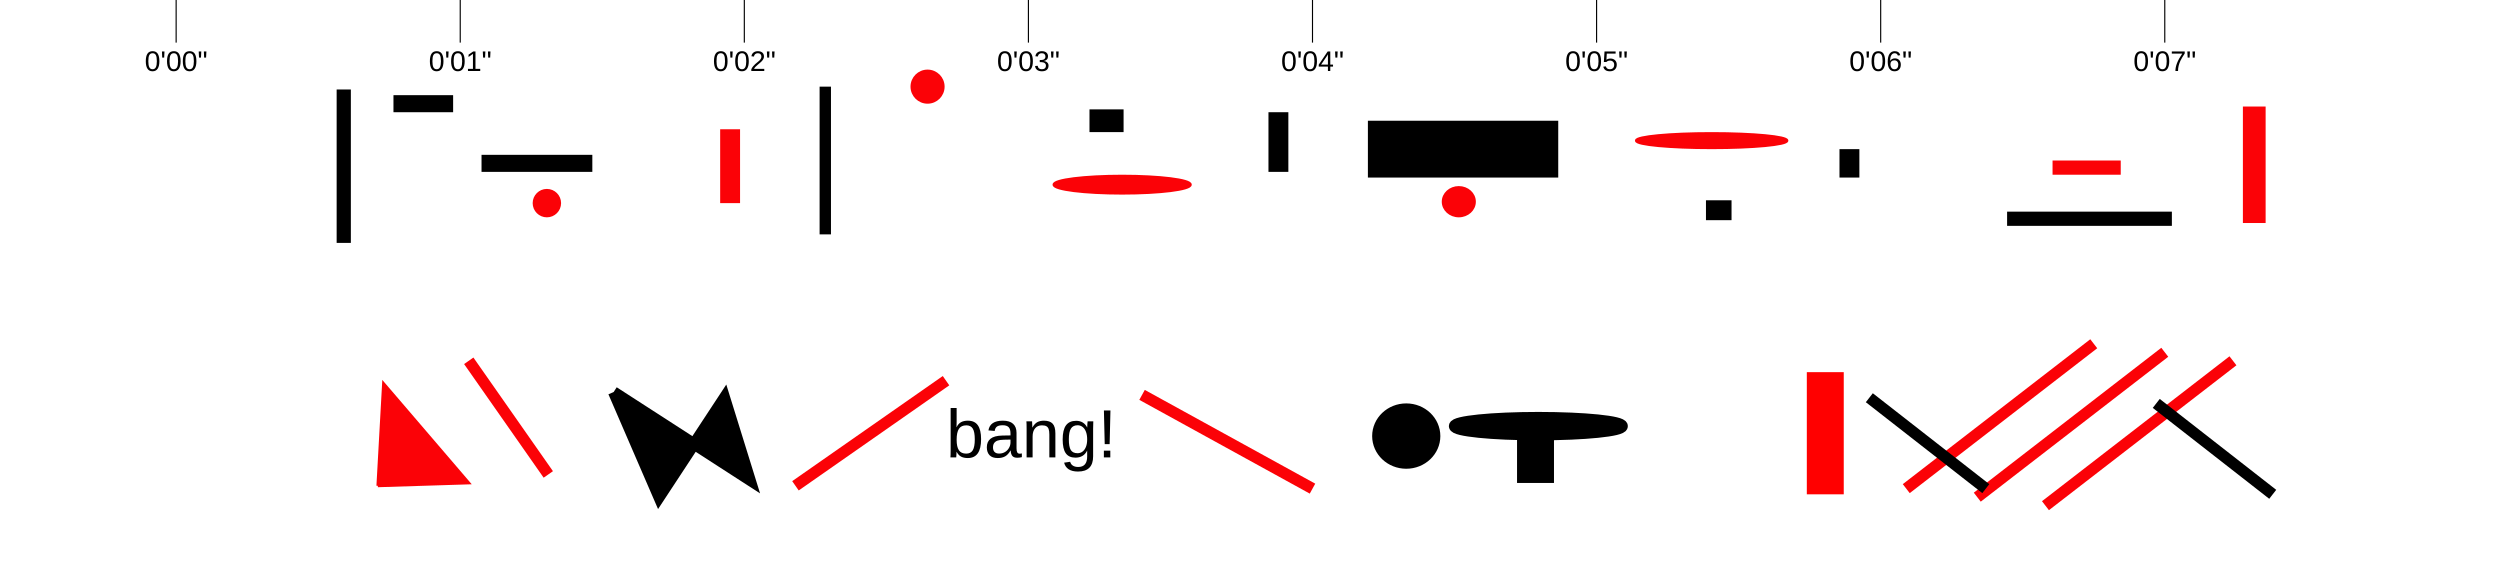
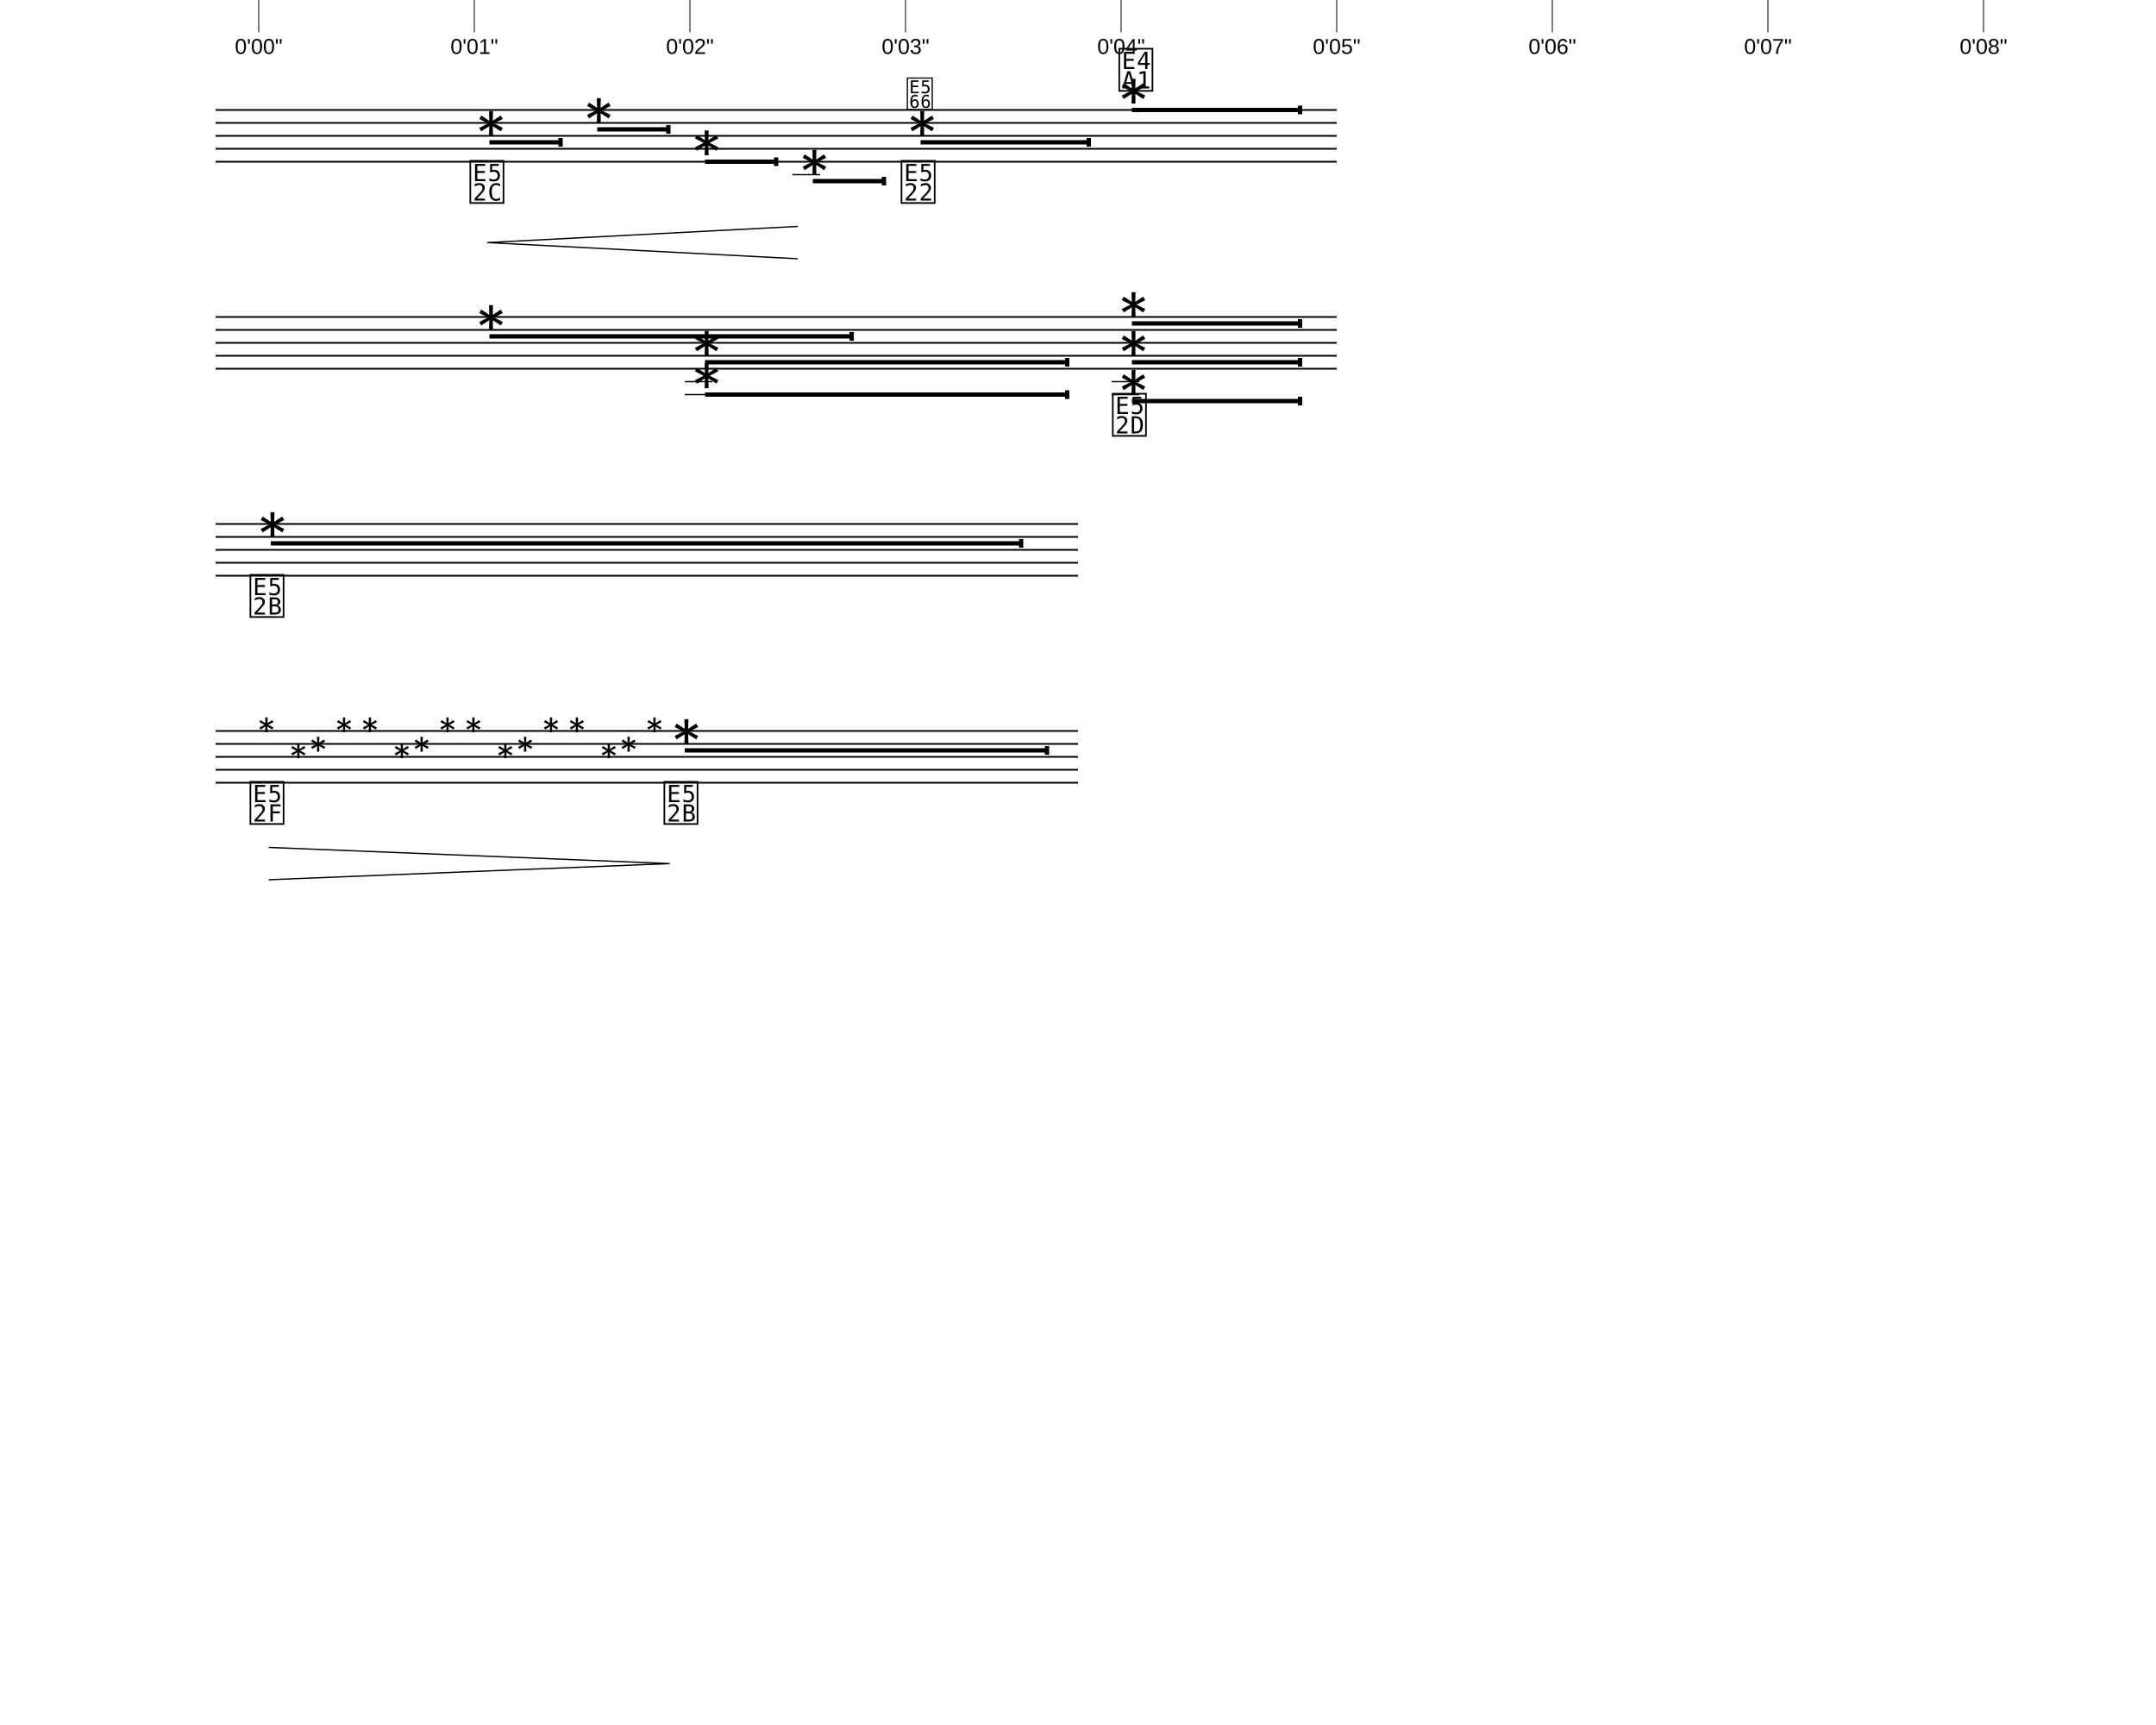
- <svg xmlns="http://www.w3.org/2000/svg" width="880px" height="200px" viewBox="0 0 880 200" style="background:rgb(253.98,253.98,239.7)" version="1.1">
+ <svg xmlns="http://www.w3.org/2000/svg" width="1000px" height="800px" viewBox="0 0 1000 800" style="background:rgb(253.98,253.98,239.7)" version="1.1">
  <g id="1" transform="matrix(1,0,0,1,0,0)">
-     <text x="62" y="25" text-anchor="middle" font-family="Arial" font-style="normal" font-weight="normal" font-size="10" fill="rgb(0,0,0)" fill-opacity="1" transform="matrix(1,0,0,1,0,0)">0'00"</text>
-     <text x="162" y="25" text-anchor="middle" font-family="Arial" font-style="normal" font-weight="normal" font-size="10" fill="rgb(0,0,0)" fill-opacity="1" transform="matrix(1,0,0,1,0,0)">0'01"</text>
-     <text x="262" y="25" text-anchor="middle" font-family="Arial" font-style="normal" font-weight="normal" font-size="10" fill="rgb(0,0,0)" fill-opacity="1" transform="matrix(1,0,0,1,0,0)">0'02"</text>
-     <text x="362" y="25" text-anchor="middle" font-family="Arial" font-style="normal" font-weight="normal" font-size="10" fill="rgb(0,0,0)" fill-opacity="1" transform="matrix(1,0,0,1,0,0)">0'03"</text>
-     <text x="462" y="25" text-anchor="middle" font-family="Arial" font-style="normal" font-weight="normal" font-size="10" fill="rgb(0,0,0)" fill-opacity="1" transform="matrix(1,0,0,1,0,0)">0'04"</text>
-     <text x="562" y="25" text-anchor="middle" font-family="Arial" font-style="normal" font-weight="normal" font-size="10" fill="rgb(0,0,0)" fill-opacity="1" transform="matrix(1,0,0,1,0,0)">0'05"</text>
-     <text x="662" y="25" text-anchor="middle" font-family="Arial" font-style="normal" font-weight="normal" font-size="10" fill="rgb(0,0,0)" fill-opacity="1" transform="matrix(1,0,0,1,0,0)">0'06"</text>
-     <text x="762" y="25" text-anchor="middle" font-family="Arial" font-style="normal" font-weight="normal" font-size="10" fill="rgb(0,0,0)" fill-opacity="1" transform="matrix(1,0,0,1,0,0)">0'07"</text>
-     <path d="M62 0 V15 M162 0 V15 M262 0 V15 M362 0 V15 M462 0 V15 M562 0 V15 M662 0 V15 M762 0 V15 " stroke="rgb(0,0,0)" stroke-width="0.4" fill="none" transform="matrix(1,0,0,1,0,0)" />
-     <rect x="79" y="32" width="4" height="53" stroke="rgb(0,0,0)" stroke-width="1" stroke-opacity="1" fill="rgb(0,0,0)" fill-opacity="1" transform="matrix(1,0,0,1,40,0)" />
-     <rect x="99" y="34" width="20" height="5" stroke="rgb(0,0,0)" stroke-width="1" stroke-opacity="1" fill="rgb(0,0,0)" fill-opacity="1" transform="matrix(1,0,0,1,40,0)" />
-     <rect x="130" y="55" width="38" height="5" stroke="rgb(0,0,0)" stroke-width="1" stroke-opacity="1" fill="rgb(0,0,0)" fill-opacity="1" transform="matrix(1,0,0,1,40,0)" />
-     <rect x="249" y="31" width="3" height="51" stroke="rgb(0,0,0)" stroke-width="1" stroke-opacity="1" fill="rgb(0,0,0)" fill-opacity="1" transform="matrix(1,0,0,1,40,0)" />
-     <rect x="344" y="39" width="11" height="7" stroke="rgb(0,0,0)" stroke-width="1" stroke-opacity="1" fill="rgb(0,0,0)" fill-opacity="1" transform="matrix(1,0,0,1,40,0)" />
-     <rect x="407" y="40" width="6" height="20" stroke="rgb(0,0,0)" stroke-width="1" stroke-opacity="1" fill="rgb(0,0,0)" fill-opacity="1" transform="matrix(1,0,0,1,40,0)" />
-     <rect x="442" y="43" width="66" height="19" stroke="rgb(0,0,0)" stroke-width="1" stroke-opacity="1" fill="rgb(0,0,0)" fill-opacity="1" transform="matrix(1,0,0,1,40,0)" />
-     <rect x="561" y="71" width="8" height="6" stroke="rgb(0,0,0)" stroke-width="1" stroke-opacity="1" fill="rgb(0,0,0)" fill-opacity="1" transform="matrix(1,0,0,1,40,0)" />
-     <rect x="608" y="53" width="6" height="9" stroke="rgb(0,0,0)" stroke-width="1" stroke-opacity="1" fill="rgb(0,0,0)" fill-opacity="1" transform="matrix(1,0,0,1,40,0)" />
-     <rect x="667" y="75" width="57" height="4" stroke="rgb(0,0,0)" stroke-width="1" stroke-opacity="1" fill="rgb(0,0,0)" fill-opacity="1" transform="matrix(1,0,0,1,40,0)" />
-     <ellipse cx="152.5" cy="71.5" rx="4.5" ry="4.5" stroke="rgb(251,2,7)" stroke-width="1" stroke-opacity="1" fill="rgb(251,2,7)" fill-opacity="1" transform="matrix(1,0,0,1,40,0)" />
-     <ellipse cx="286.5" cy="30.5" rx="5.5" ry="5.5" stroke="rgb(251,2,7)" stroke-width="1" stroke-opacity="1" fill="rgb(251,2,7)" fill-opacity="1" transform="matrix(1,0,0,1,40,0)" />
-     <ellipse cx="355" cy="65" rx="24" ry="3" stroke="rgb(251,2,7)" stroke-width="1" stroke-opacity="1" fill="rgb(251,2,7)" fill-opacity="1" transform="matrix(1,0,0,1,40,0)" />
-     <ellipse cx="473.5" cy="71" rx="5.5" ry="5" stroke="rgb(251,2,7)" stroke-width="1" stroke-opacity="1" fill="rgb(251,2,7)" fill-opacity="1" transform="matrix(1,0,0,1,40,0)" />
-     <ellipse cx="562.5" cy="49.5" rx="26.5" ry="2.5" stroke="rgb(251,2,7)" stroke-width="1" stroke-opacity="1" fill="rgb(251,2,7)" fill-opacity="1" transform="matrix(1,0,0,1,40,0)" />
-     <rect x="750" y="38" width="7" height="40" stroke="rgb(251,2,7)" stroke-width="1" stroke-opacity="1" fill="rgb(251,2,7)" fill-opacity="1" transform="matrix(1,0,0,1,40,0)" />
-     <rect x="683" y="57" width="23" height="4" stroke="rgb(251,2,7)" stroke-width="1" stroke-opacity="1" fill="rgb(251,2,7)" fill-opacity="1" transform="matrix(1,0,0,1,40,0)" />
-     <rect x="214" y="46" width="6" height="25" stroke="rgb(251,2,7)" stroke-width="1" stroke-opacity="1" fill="rgb(251,2,7)" fill-opacity="1" transform="matrix(1,0,0,1,40,0)" />
-     <path d="M93,171L95,135,125,170,93,171" stroke="rgb(251,2,7)" stroke-width="1" stroke-opacity="1" fill="rgb(251,2,7)" fill-opacity="1" transform="matrix(1,0,0,1,40,0)" />
-     <path d="M125,127 L153,167" stroke="rgb(251,2,7)" stroke-width="4" stroke-opacity="1" fill="none" fill-opacity="1" transform="matrix(1,0,0,1,40,0)" />
-     <path d="M240,171 L293,134" stroke="rgb(251,2,7)" stroke-width="4" stroke-opacity="1" fill="none" fill-opacity="1" transform="matrix(1,0,0,1,40,0)" />
-     <path d="M362,139 L422,172" stroke="rgb(251,2,7)" stroke-width="4" stroke-opacity="1" fill="none" fill-opacity="1" transform="matrix(1,0,0,1,40,0)" />
-     <path d="M565,171 L631,120" stroke="rgb(251,2,7)" stroke-width="4" stroke-opacity="1" fill="none" fill-opacity="1" transform="matrix(1,0,0,1,131,4)" />
-     <path d="M565,171 L631,120" stroke="rgb(251,2,7)" stroke-width="4" stroke-opacity="1" fill="none" fill-opacity="1" transform="matrix(1,0,0,1,155,7)" />
-     <path d="M565,171 L631,120" stroke="rgb(251,2,7)" stroke-width="4" stroke-opacity="1" fill="none" fill-opacity="1" transform="matrix(1,0,0,1,106,1)" />
-     <path d="M176,138L192,175,215,140,224,169,176,138" stroke="rgb(0,0,0)" stroke-width="4" stroke-opacity="1" fill="rgb(0,0,0)" fill-opacity="1" transform="matrix(1,0,0,1,40,0)" />
-     <text x="464" y="157" font-family="Arial" font-size="24" font-style="normal" font-weight="normal" text-decoration="none" fill="rgb(0,0,0)" fill-opacity="1" transform="matrix(1,0,0,1,-131,4)">bang!</text>
-     <ellipse cx="455" cy="153.5" rx="10" ry="9.5" stroke="rgb(0,0,0)" stroke-width="4" stroke-opacity="1" fill="rgb(0,0,0)" fill-opacity="1" transform="matrix(1,0,0,1,40,0)" />
-     <ellipse cx="501.5" cy="150" rx="29.5" ry="3" stroke="rgb(0,0,0)" stroke-width="4" stroke-opacity="1" fill="rgb(0,0,0)" fill-opacity="1" transform="matrix(1,0,0,1,40,0)" />
-     <rect x="499" y="155" width="9" height="18" stroke="rgb(0,0,0)" stroke-width="4" stroke-opacity="1" fill="rgb(0,0,0)" fill-opacity="1" transform="matrix(1,0,0,1,37,-5)" />
-     <path d="M547,138 L588,170" stroke="rgb(0,0,0)" stroke-width="4" stroke-opacity="1" fill="none" fill-opacity="1" transform="matrix(1,0,0,1,212,4)" />
-     <path d="M547,138 L588,170" stroke="rgb(0,0,0)" stroke-width="4" stroke-opacity="1" fill="none" fill-opacity="1" transform="matrix(1,0,0,1,111,2)" />
-     <rect x="598" y="133" width="9" height="39" stroke="rgb(255,0,0)" stroke-width="4" stroke-opacity="1" fill="rgb(255,0,0)" fill-opacity="1" transform="matrix(1,0,0,1,40,0)" />
+     <text x="0" y="0" font-family="Bravura" font-style="normal" font-weight="normal" font-size="24" fill="rgb(0,0,0)" fill-opacity="1" transform="matrix(1,0,0,1,220,66)"></text>
+     <text x="0" y="0" font-family="Bravura" font-style="normal" font-weight="normal" font-size="24" fill="rgb(0,0,0)" fill-opacity="1" transform="matrix(1,0,0,1,217,93)"></text>
+     <text x="0" y="0" font-family="Bravura" font-style="normal" font-weight="normal" font-size="24" fill="rgb(0,0,0)" fill-opacity="1" transform="matrix(1,0,0,1,270,60)"></text>
+     <text x="0" y="0" font-family="Bravura" font-style="normal" font-weight="normal" font-size="24" fill="rgb(0,0,0)" fill-opacity="1" transform="matrix(1,0,0,1,320,75)"></text>
+     <path d="M367.6,81 L380.4,81" stroke="rgb(0,0,0)" stroke-width="0.6" fill="rgb(0,0,0)" transform="matrix(1,0,0,1,0,0)" />
+     <text x="0" y="0" font-family="Bravura" font-style="normal" font-weight="normal" font-size="24" fill="rgb(0,0,0)" fill-opacity="1" transform="matrix(1,0,0,1,370,84)"></text>
+     <path d="M0,0 L144,7.5 L0,15" stroke="rgb(0,0,0)" stroke-width="0.6" fill="none" transform="matrix(-1,0,0,1,370,105)" />
+     <text x="0" y="0" font-family="Bravura" font-style="normal" font-weight="normal" font-size="24" fill="rgb(0,0,0)" fill-opacity="1" transform="matrix(1,0,0,1,420,66)"></text>
+     <text x="0" y="0" font-family="Bravura" font-style="normal" font-weight="normal" font-size="24" fill="rgb(0,0,0)" fill-opacity="1" transform="matrix(1,0,0,1,417,93)"></text>
+     <text x="0" y="0" font-family="Bravura" font-style="normal" font-weight="normal" font-size="18" fill="rgb(0,0,0)" fill-opacity="1" transform="matrix(1,0,0,1,420,50)"></text>
+     <text x="0" y="0" font-family="Bravura" font-style="normal" font-weight="normal" font-size="24" fill="rgb(0,0,0)" fill-opacity="1" transform="matrix(1,0,0,1,518,51)"></text>
+     <text x="0" y="0" font-family="Bravura" font-style="normal" font-weight="normal" font-size="24" fill="rgb(0,0,0)" fill-opacity="1" transform="matrix(1,0,0,1,518,41)"></text>
+     <text x="0" y="0" font-family="Bravura" font-style="normal" font-weight="normal" font-size="24" fill="rgb(0,0,0)" fill-opacity="1" transform="matrix(1,0,0,1,220,156)"></text>
+     <path d="M317.6,177 L330.4,177" stroke="rgb(0,0,0)" stroke-width="0.6" fill="rgb(0,0,0)" transform="matrix(1,0,0,1,0,0)" />
+     <path d="M317.6,183 L330.4,183" stroke="rgb(0,0,0)" stroke-width="0.6" fill="rgb(0,0,0)" transform="matrix(1,0,0,1,0,0)" />
+     <text x="0" y="0" font-family="Bravura" font-style="normal" font-weight="normal" font-size="24" fill="rgb(0,0,0)" fill-opacity="1" transform="matrix(1,0,0,1,320,183)"></text>
+     <text x="0" y="0" font-family="Bravura" font-style="normal" font-weight="normal" font-size="24" fill="rgb(0,0,0)" fill-opacity="1" transform="matrix(1,0,0,1,320,168)"></text>
+     <path d="M515.6,177 L528.4,177" stroke="rgb(0,0,0)" stroke-width="0.6" fill="rgb(0,0,0)" transform="matrix(1,0,0,1,0,0)" />
+     <path d="M515.6,183 L528.4,183" stroke="rgb(0,0,0)" stroke-width="0.6" fill="rgb(0,0,0)" transform="matrix(1,0,0,1,0,0)" />
+     <text x="0" y="0" font-family="Bravura" font-style="normal" font-weight="normal" font-size="24" fill="rgb(0,0,0)" fill-opacity="1" transform="matrix(1,0,0,1,518,186)"></text>
+     <text x="0" y="0" font-family="Bravura" font-style="normal" font-weight="normal" font-size="24" fill="rgb(0,0,0)" fill-opacity="1" transform="matrix(1,0,0,1,515,201)"></text>
+     <text x="0" y="0" font-family="Bravura" font-style="normal" font-weight="normal" font-size="24" fill="rgb(0,0,0)" fill-opacity="1" transform="matrix(1,0,0,1,518,168)"></text>
+     <text x="0" y="0" font-family="Bravura" font-style="normal" font-weight="normal" font-size="24" fill="rgb(0,0,0)" fill-opacity="1" transform="matrix(1,0,0,1,518,150)"></text>
+     <text x="0" y="0" font-family="Bravura" font-style="normal" font-weight="normal" font-size="24" fill="rgb(0,0,0)" fill-opacity="1" transform="matrix(1,0,0,1,118.6207,252)"></text>
+     <text x="0" y="0" font-family="Bravura" font-style="normal" font-weight="normal" font-size="24" fill="rgb(0,0,0)" fill-opacity="1" transform="matrix(1,0,0,1,115,285)"></text>
+     <text x="0" y="0" font-family="Bravura" font-style="normal" font-weight="normal" font-size="14.4" fill="rgb(0,0,0)" fill-opacity="1" transform="matrix(1,0,0,1,118.9207,341.4)"></text>
+     <text x="0" y="0" font-family="Bravura" font-style="normal" font-weight="normal" font-size="24" fill="rgb(0,0,0)" fill-opacity="1" transform="matrix(1,0,0,1,115,381)"></text>
+     <text x="0" y="0" font-family="Bravura" font-style="normal" font-weight="normal" font-size="14.4" fill="rgb(0,0,0)" fill-opacity="1" transform="matrix(1,0,0,1,133.7207,353.4)"></text>
+     <text x="0" y="0" font-family="Bravura" font-style="normal" font-weight="normal" font-size="14.4" fill="rgb(0,0,0)" fill-opacity="1" transform="matrix(1,0,0,1,142.9207,350.4)"></text>
+     <text x="0" y="0" font-family="Bravura" font-style="normal" font-weight="normal" font-size="14.4" fill="rgb(0,0,0)" fill-opacity="1" transform="matrix(1,0,0,1,154.9207,341.4)"></text>
+     <text x="0" y="0" font-family="Bravura" font-style="normal" font-weight="normal" font-size="14.4" fill="rgb(0,0,0)" fill-opacity="1" transform="matrix(1,0,0,1,166.9207,341.4)"></text>
+     <text x="0" y="0" font-family="Bravura" font-style="normal" font-weight="normal" font-size="14.4" fill="rgb(0,0,0)" fill-opacity="1" transform="matrix(1,0,0,1,181.7207,353.4)"></text>
+     <text x="0" y="0" font-family="Bravura" font-style="normal" font-weight="normal" font-size="14.4" fill="rgb(0,0,0)" fill-opacity="1" transform="matrix(1,0,0,1,190.9207,350.4)"></text>
+     <text x="0" y="0" font-family="Bravura" font-style="normal" font-weight="normal" font-size="14.4" fill="rgb(0,0,0)" fill-opacity="1" transform="matrix(1,0,0,1,202.9207,341.4)"></text>
+     <text x="0" y="0" font-family="Bravura" font-style="normal" font-weight="normal" font-size="14.4" fill="rgb(0,0,0)" fill-opacity="1" transform="matrix(1,0,0,1,214.9207,341.4)"></text>
+     <text x="0" y="0" font-family="Bravura" font-style="normal" font-weight="normal" font-size="14.4" fill="rgb(0,0,0)" fill-opacity="1" transform="matrix(1,0,0,1,229.7207,353.4)"></text>
+     <text x="0" y="0" font-family="Bravura" font-style="normal" font-weight="normal" font-size="14.4" fill="rgb(0,0,0)" fill-opacity="1" transform="matrix(1,0,0,1,238.9207,350.4)"></text>
+     <text x="0" y="0" font-family="Bravura" font-style="normal" font-weight="normal" font-size="14.4" fill="rgb(0,0,0)" fill-opacity="1" transform="matrix(1,0,0,1,250.9207,341.4)"></text>
+     <text x="0" y="0" font-family="Bravura" font-style="normal" font-weight="normal" font-size="14.4" fill="rgb(0,0,0)" fill-opacity="1" transform="matrix(1,0,0,1,262.9207,341.4)"></text>
+     <text x="0" y="0" font-family="Bravura" font-style="normal" font-weight="normal" font-size="14.4" fill="rgb(0,0,0)" fill-opacity="1" transform="matrix(1,0,0,1,277.7207,353.4)"></text>
+     <text x="0" y="0" font-family="Bravura" font-style="normal" font-weight="normal" font-size="14.4" fill="rgb(0,0,0)" fill-opacity="1" transform="matrix(1,0,0,1,286.9207,350.4)"></text>
+     <text x="0" y="0" font-family="Bravura" font-style="normal" font-weight="normal" font-size="14.4" fill="rgb(0,0,0)" fill-opacity="1" transform="matrix(1,0,0,1,298.9207,341.4)"></text>
+     <text x="0" y="0" font-family="Bravura" font-style="normal" font-weight="normal" font-size="24" fill="rgb(0,0,0)" fill-opacity="1" transform="matrix(1,0,0,1,310.6207,348)"></text>
+     <text x="0" y="0" font-family="Bravura" font-style="normal" font-weight="normal" font-size="24" fill="rgb(0,0,0)" fill-opacity="1" transform="matrix(1,0,0,1,307,381)"></text>
+     <path d="M0,0 L186,7.5 L0,15" stroke="rgb(0,0,0)" stroke-width="0.6" fill="none" transform="matrix(1,0,0,1,124.6207,393)" />
+     <path d="M100,75H220.0M100,69H220.0M100,63H220.0M100,57H220.0M100,51H220.0M100,171H220.0M100,165H220.0M100,159H220.0M100,153H220.0M100,147H220.0M220,75H620.0M220,69H620.0M220,63H620.0M220,57H620.0M220,51H620.0M220,171H620.0M220,165H620.0M220,159H620.0M220,153H620.0M220,147H620.0M100,267H500.0M100,261H500.0M100,255H500.0M100,249H500.0M100,243H500.0M100,363H500.0M100,357H500.0M100,351H500.0M100,345H500.0M100,339H500.0" stroke="rgb(0,0,0)" stroke-width="0.8" fill="rgb(0,0,0)" transform="matrix(1,0,0,1,0,0)" />
+     <text x="120" y="25" text-anchor="middle" font-family="Arial" font-style="normal" font-weight="normal" font-size="10" fill="rgb(0,0,0)" fill-opacity="1" transform="matrix(1,0,0,1,0,0)">0'00"</text>
+     <text x="220" y="25" text-anchor="middle" font-family="Arial" font-style="normal" font-weight="normal" font-size="10" fill="rgb(0,0,0)" fill-opacity="1" transform="matrix(1,0,0,1,0,0)">0'01"</text>
+     <text x="320" y="25" text-anchor="middle" font-family="Arial" font-style="normal" font-weight="normal" font-size="10" fill="rgb(0,0,0)" fill-opacity="1" transform="matrix(1,0,0,1,0,0)">0'02"</text>
+     <text x="420" y="25" text-anchor="middle" font-family="Arial" font-style="normal" font-weight="normal" font-size="10" fill="rgb(0,0,0)" fill-opacity="1" transform="matrix(1,0,0,1,0,0)">0'03"</text>
+     <text x="520" y="25" text-anchor="middle" font-family="Arial" font-style="normal" font-weight="normal" font-size="10" fill="rgb(0,0,0)" fill-opacity="1" transform="matrix(1,0,0,1,0,0)">0'04"</text>
+     <text x="620" y="25" text-anchor="middle" font-family="Arial" font-style="normal" font-weight="normal" font-size="10" fill="rgb(0,0,0)" fill-opacity="1" transform="matrix(1,0,0,1,0,0)">0'05"</text>
+     <text x="720" y="25" text-anchor="middle" font-family="Arial" font-style="normal" font-weight="normal" font-size="10" fill="rgb(0,0,0)" fill-opacity="1" transform="matrix(1,0,0,1,0,0)">0'06"</text>
+     <text x="820" y="25" text-anchor="middle" font-family="Arial" font-style="normal" font-weight="normal" font-size="10" fill="rgb(0,0,0)" fill-opacity="1" transform="matrix(1,0,0,1,0,0)">0'07"</text>
+     <text x="920" y="25" text-anchor="middle" font-family="Arial" font-style="normal" font-weight="normal" font-size="10" fill="rgb(0,0,0)" fill-opacity="1" transform="matrix(1,0,0,1,0,0)">0'08"</text>
+     <path d="M120 0 V15 M220 0 V15 M320 0 V15 M420 0 V15 M520 0 V15 M620 0 V15 M720 0 V15 M820 0 V15 M920 0 V15 " stroke="rgb(0,0,0)" stroke-width="0.4" fill="none" transform="matrix(1,0,0,1,0,0)" />
+     <path id="sustain_0" d="M5,3 L38,3M38,1L38,5" stroke="rgb(0,0,0)" stroke-width="2" stroke-opacity="1" fill="null" fill-opacity="null" transform="matrix(1,0,0,1,222,63)" />
+     <path id="sustain_0" d="M5,3 L38,3M38,1L38,5" stroke="rgb(0,0,0)" stroke-width="2" stroke-opacity="1" fill="null" fill-opacity="null" transform="matrix(1,0,0,1,272,57)" />
+     <path id="sustain_0" d="M5,3 L38,3M38,1L38,5" stroke="rgb(0,0,0)" stroke-width="2" stroke-opacity="1" fill="null" fill-opacity="null" transform="matrix(1,0,0,1,322,72)" />
+     <path id="sustain_0" d="M5,3 L38,3M38,1L38,5" stroke="rgb(0,0,0)" stroke-width="2" stroke-opacity="1" fill="null" fill-opacity="null" transform="matrix(1,0,0,1,372,81)" />
+     <path id="sustain_0" d="M5,3 L83,3M83,1L83,5" stroke="rgb(0,0,0)" stroke-width="2" stroke-opacity="1" fill="null" fill-opacity="null" transform="matrix(1,0,0,1,422,63)" />
+     <path id="sustain_0" d="M5,3 L83,3M83,1L83,5" stroke="rgb(0,0,0)" stroke-width="2" stroke-opacity="1" fill="null" fill-opacity="null" transform="matrix(1,0,0,1,520,48)" />
+     <path id="sustain_0" d="M5,3 L173,3M173,1L173,5" stroke="rgb(0,0,0)" stroke-width="2" stroke-opacity="1" fill="null" fill-opacity="null" transform="matrix(1,0,0,1,222,153)" />
+     <path id="sustain_0" d="M5,3 L173,3M173,1L173,5" stroke="rgb(0,0,0)" stroke-width="2" stroke-opacity="1" fill="null" fill-opacity="null" transform="matrix(1,0,0,1,322,180)" />
+     <path id="sustain_0" d="M5,3 L173,3M173,1L173,5" stroke="rgb(0,0,0)" stroke-width="2" stroke-opacity="1" fill="null" fill-opacity="null" transform="matrix(1,0,0,1,322,165)" />
+     <path id="sustain_0" d="M5,3 L83,3M83,1L83,5" stroke="rgb(0,0,0)" stroke-width="2" stroke-opacity="1" fill="null" fill-opacity="null" transform="matrix(1,0,0,1,520,183)" />
+     <path id="sustain_0" d="M5,3 L83,3M83,1L83,5" stroke="rgb(0,0,0)" stroke-width="2" stroke-opacity="1" fill="null" fill-opacity="null" transform="matrix(1,0,0,1,520,165)" />
+     <path id="sustain_0" d="M5,3 L83,3M83,1L83,5" stroke="rgb(0,0,0)" stroke-width="2" stroke-opacity="1" fill="null" fill-opacity="null" transform="matrix(1,0,0,1,520,147)" />
+     <path id="sustain_0" d="M5,3 L353,3M353,1L353,5" stroke="rgb(0,0,0)" stroke-width="2" stroke-opacity="1" fill="null" fill-opacity="null" transform="matrix(1,0,0,1,120.6207,249)" />
+     <path id="sustain_0" d="M5,3 L173,3M173,1L173,5" stroke="rgb(0,0,0)" stroke-width="2" stroke-opacity="1" fill="null" fill-opacity="null" transform="matrix(1,0,0,1,312.6207,345)" />
  </g>
</svg>
